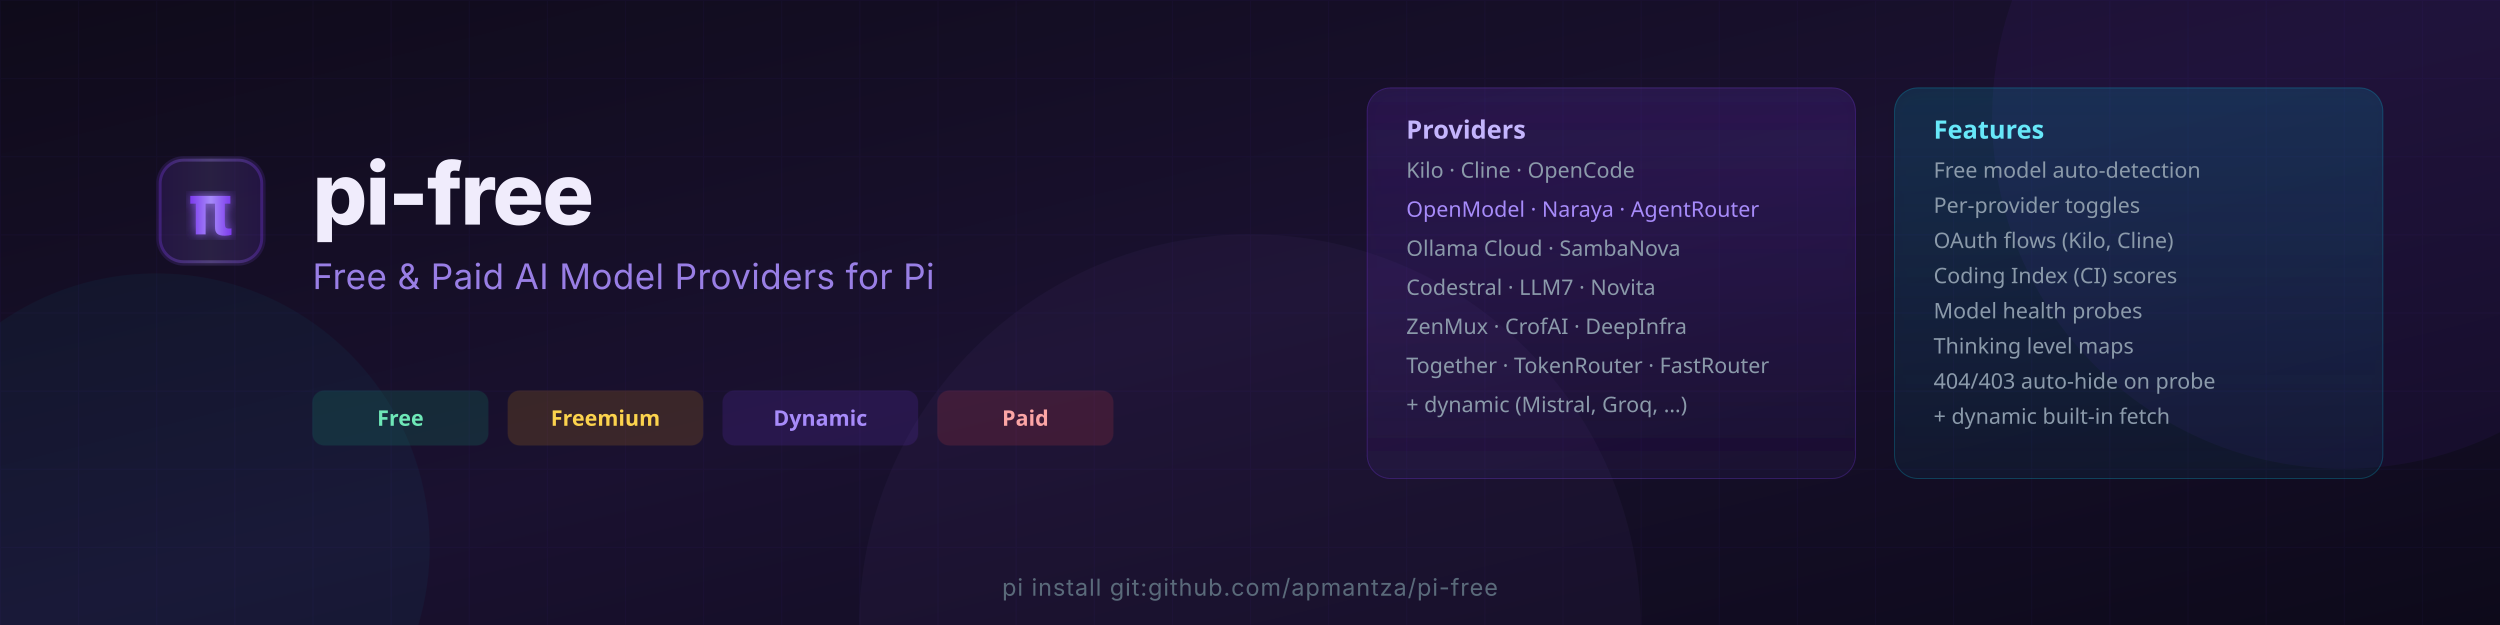
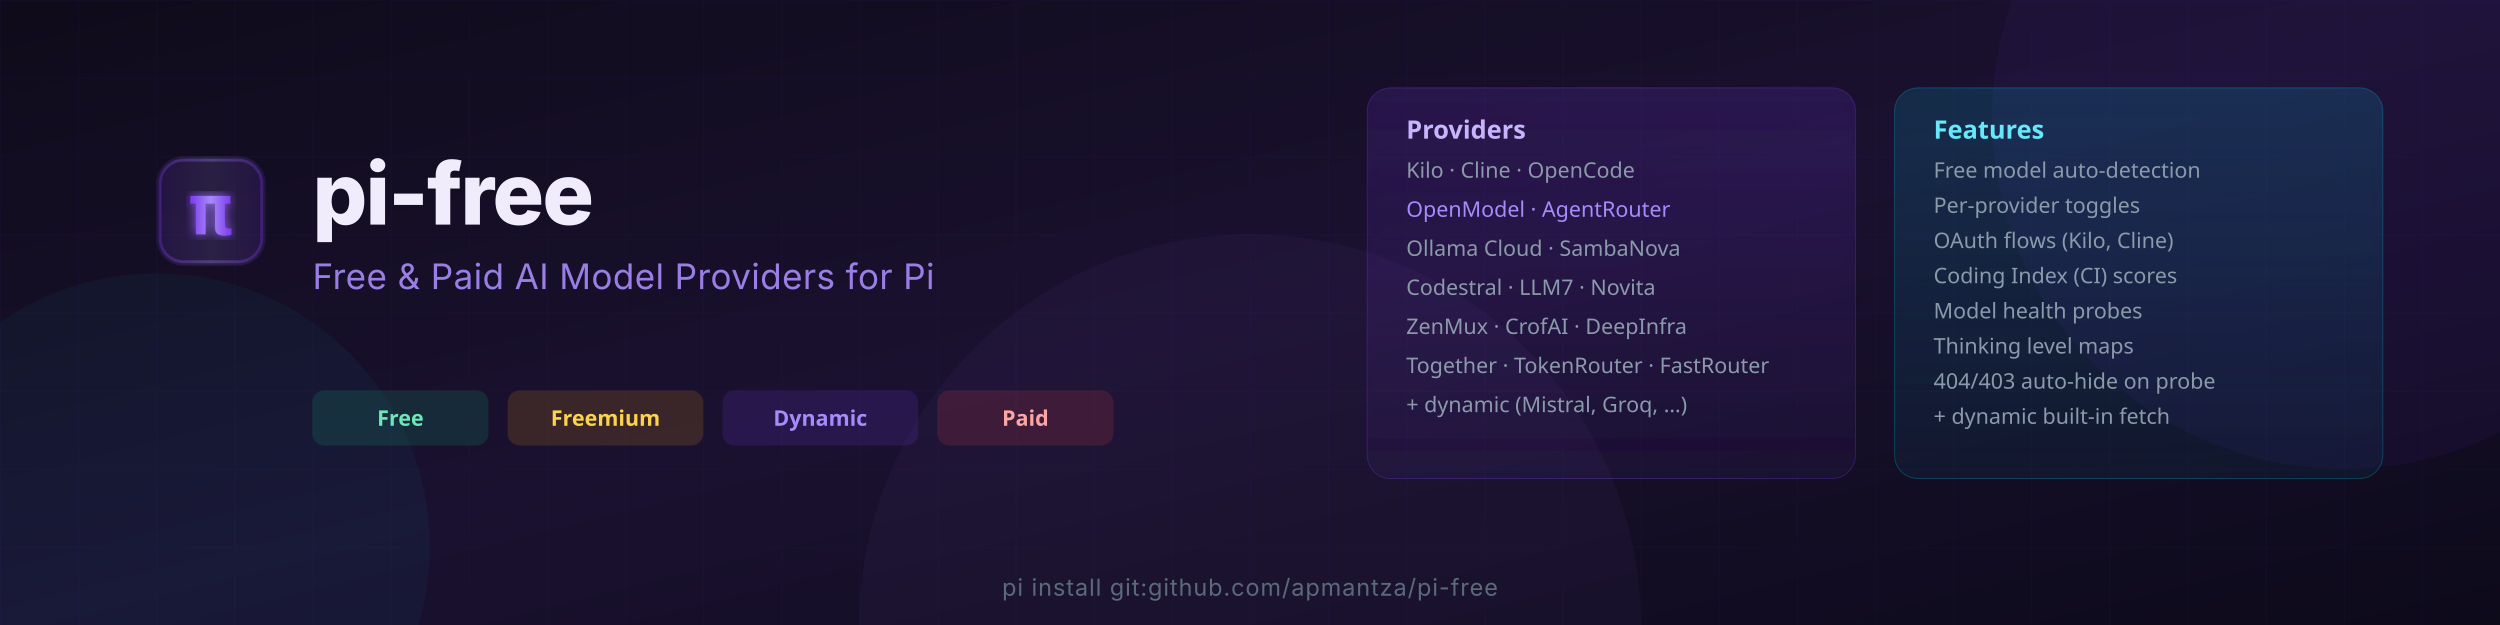
<svg xmlns="http://www.w3.org/2000/svg" viewBox="0 0 1280 320" width="1280" height="320">
  <defs>
    <linearGradient id="bg" x1="0" y1="0" x2="1" y2="1">
      <stop offset="0%" stop-color="#0f0b1a" />
      <stop offset="50%" stop-color="#1a1130" />
      <stop offset="100%" stop-color="#0d0a1a" />
    </linearGradient>
    <linearGradient id="accent" x1="0" y1="0" x2="1" y2="0">
      <stop offset="0%" stop-color="#7c3aed" />
      <stop offset="50%" stop-color="#a78bfa" />
      <stop offset="100%" stop-color="#7c3aed" />
    </linearGradient>
    <linearGradient id="accent2" x1="0" y1="0" x2="1" y2="0">
      <stop offset="0%" stop-color="#06b6d4" />
      <stop offset="50%" stop-color="#22d3ee" />
      <stop offset="100%" stop-color="#06b6d4" />
    </linearGradient>
    <linearGradient id="card1" x1="0" y1="0" x2="0" y2="1">
      <stop offset="0%" stop-color="#7c3aed" stop-opacity="0.15" />
      <stop offset="100%" stop-color="#7c3aed" stop-opacity="0.05" />
    </linearGradient>
    <linearGradient id="card2" x1="0" y1="0" x2="0" y2="1">
      <stop offset="0%" stop-color="#06b6d4" stop-opacity="0.15" />
      <stop offset="100%" stop-color="#06b6d4" stop-opacity="0.05" />
    </linearGradient>
    <filter id="glow">
      <feGaussianBlur stdDeviation="3" result="blur" />
      <feMerge>
        <feMergeNode in="blur" />
        <feMergeNode in="SourceGraphic" />
      </feMerge>
    </filter>
    <filter id="shadow">
      <feDropShadow dx="0" dy="2" stdDeviation="4" flood-color="#000" flood-opacity="0.3" />
    </filter>
    <pattern id="grid" width="40" height="40" patternUnits="userSpaceOnUse">
      <path d="M 40 0 L 0 0 0 40" fill="none" stroke="#7c3aed" stroke-opacity="0.04" stroke-width="1" />
    </pattern>
  </defs>
  <rect width="1280" height="320" fill="url(#bg)" />
  <rect width="1280" height="320" fill="url(#grid)" />
  <circle cx="1200" cy="60" r="180" fill="#7c3aed" opacity="0.06" />
  <circle cx="80" cy="280" r="140" fill="#06b6d4" opacity="0.05" />
  <circle cx="640" cy="320" r="200" fill="#a78bfa" opacity="0.04" />
  <line x1="0" y1="280" x2="1280" y2="280" stroke="url(#accent)" stroke-opacity="0.15" stroke-width="1" />
  <line x1="0" y1="282" x2="1280" y2="282" stroke="url(#accent2)" stroke-opacity="0.08" stroke-width="0.5" />
  <g transform="translate(80, 80)">
    <rect x="0" y="0" width="56" height="56" rx="14" fill="url(#accent)" opacity="0.15" />
    <rect x="2" y="2" width="52" height="52" rx="12" fill="none" stroke="url(#accent)" stroke-width="1.5" opacity="0.3" />
    <text x="28" y="40" font-family="monospace" font-size="36" font-weight="bold" fill="url(#accent)" text-anchor="middle" filter="url(#glow)">π</text>
  </g>
  <text x="160" y="115" font-family="system-ui, -apple-system, sans-serif" font-size="44" font-weight="800" fill="#f0ecfc" letter-spacing="-0.02em">
    pi-free
  </text>
  <text x="160" y="148" font-family="system-ui, -apple-system, sans-serif" font-size="18" fill="#a78bfa" letter-spacing="0.01em" opacity="0.9">
    Free &amp; Paid AI Model Providers for Pi
  </text>
  <g transform="translate(160, 200)">
    <rect x="0" y="0" width="90" height="28" rx="6" fill="#10b981" opacity="0.15" stroke="#10b981" stroke-width="0.5" stroke-opacity="0.3" />
    <text x="45" y="18" font-family="system-ui, sans-serif" font-size="11" fill="#6ee7b7" text-anchor="middle" font-weight="600">Free</text>
  </g>
  <g transform="translate(260, 200)">
    <rect x="0" y="0" width="100" height="28" rx="6" fill="#f59e0b" opacity="0.15" stroke="#f59e0b" stroke-width="0.5" stroke-opacity="0.3" />
    <text x="50" y="18" font-family="system-ui, sans-serif" font-size="11" fill="#fcd34d" text-anchor="middle" font-weight="600">Freemium</text>
  </g>
  <g transform="translate(370, 200)">
    <rect x="0" y="0" width="100" height="28" rx="6" fill="#7c3aed" opacity="0.15" stroke="#7c3aed" stroke-width="0.5" stroke-opacity="0.3" />
    <text x="50" y="18" font-family="system-ui, sans-serif" font-size="11" fill="#a78bfa" text-anchor="middle" font-weight="600">Dynamic</text>
  </g>
  <g transform="translate(480, 200)">
    <rect x="0" y="0" width="90" height="28" rx="6" fill="#ef4444" opacity="0.15" stroke="#ef4444" stroke-width="0.5" stroke-opacity="0.3" />
    <text x="45" y="18" font-family="system-ui, sans-serif" font-size="11" fill="#fca5a5" text-anchor="middle" font-weight="600">Paid</text>
  </g>
  <g transform="translate(700, 45)">
    <rect x="0" y="0" width="250" height="200" rx="12" fill="url(#card1)" stroke="#7c3aed" stroke-width="0.5" stroke-opacity="0.2" filter="url(#shadow)" />
    <rect x="0" y="0" width="250" height="200" rx="12" fill="none" stroke="url(#accent)" stroke-width="0.5" opacity="0.1" />
    <text x="20" y="26" font-family="system-ui, sans-serif" font-size="13" font-weight="700" fill="#c4b5fd">Providers</text>
    <text x="20" y="46" font-family="system-ui, sans-serif" font-size="11" fill="#8b9aaa">Kilo · Cline · OpenCode</text>
-     <text x="20" y="66" font-family="system-ui, sans-serif" font-size="11" fill="#a78bfa">OpenModel · Naraya · AgentRouter</text>
+     <text x="20" y="66" font-family="system-ui, sans-serif" font-size="11" fill="#a78bfa">OpenModel · AgentRouter</text>
    <text x="20" y="86" font-family="system-ui, sans-serif" font-size="11" fill="#8b9aaa">Ollama Cloud · SambaNova</text>
    <text x="20" y="106" font-family="system-ui, sans-serif" font-size="11" fill="#8b9aaa">Codestral · LLM7 · Novita</text>
    <text x="20" y="126" font-family="system-ui, sans-serif" font-size="11" fill="#8b9aaa">ZenMux · CrofAI · DeepInfra</text>
    <text x="20" y="146" font-family="system-ui, sans-serif" font-size="11" fill="#8b9aaa">Together · TokenRouter · FastRouter</text>
    <text x="20" y="166" font-family="system-ui, sans-serif" font-size="11" fill="#8b9aaa">+ dynamic (Mistral, Groq, …)</text>
  </g>
  <g transform="translate(970, 45)">
    <rect x="0" y="0" width="250" height="200" rx="12" fill="url(#card2)" stroke="#06b6d4" stroke-width="0.5" stroke-opacity="0.2" filter="url(#shadow)" />
    <rect x="0" y="0" width="250" height="200" rx="12" fill="none" stroke="url(#accent2)" stroke-width="0.5" opacity="0.1" />
    <text x="20" y="26" font-family="system-ui, sans-serif" font-size="13" font-weight="700" fill="#67e8f9">Features</text>
    <text x="20" y="46" font-family="system-ui, sans-serif" font-size="11" fill="#8b9aaa">Free model auto-detection</text>
    <text x="20" y="64" font-family="system-ui, sans-serif" font-size="11" fill="#8b9aaa">Per-provider toggles</text>
    <text x="20" y="82" font-family="system-ui, sans-serif" font-size="11" fill="#8b9aaa">OAuth flows (Kilo, Cline)</text>
    <text x="20" y="100" font-family="system-ui, sans-serif" font-size="11" fill="#8b9aaa">Coding Index (CI) scores</text>
    <text x="20" y="118" font-family="system-ui, sans-serif" font-size="11" fill="#8b9aaa">Model health probes</text>
    <text x="20" y="136" font-family="system-ui, sans-serif" font-size="11" fill="#8b9aaa">Thinking level maps</text>
    <text x="20" y="154" font-family="system-ui, sans-serif" font-size="11" fill="#8b9aaa">404/403 auto-hide on probe</text>
    <text x="20" y="172" font-family="system-ui, sans-serif" font-size="11" fill="#8b9aaa">+ dynamic built-in fetch</text>
  </g>
  <text x="640" y="305" font-family="system-ui, -apple-system, sans-serif" font-size="12" fill="#5a6a7a" text-anchor="middle" letter-spacing="0.04em">
    pi install git:github.com/apmantza/pi-free
  </text>
</svg>
